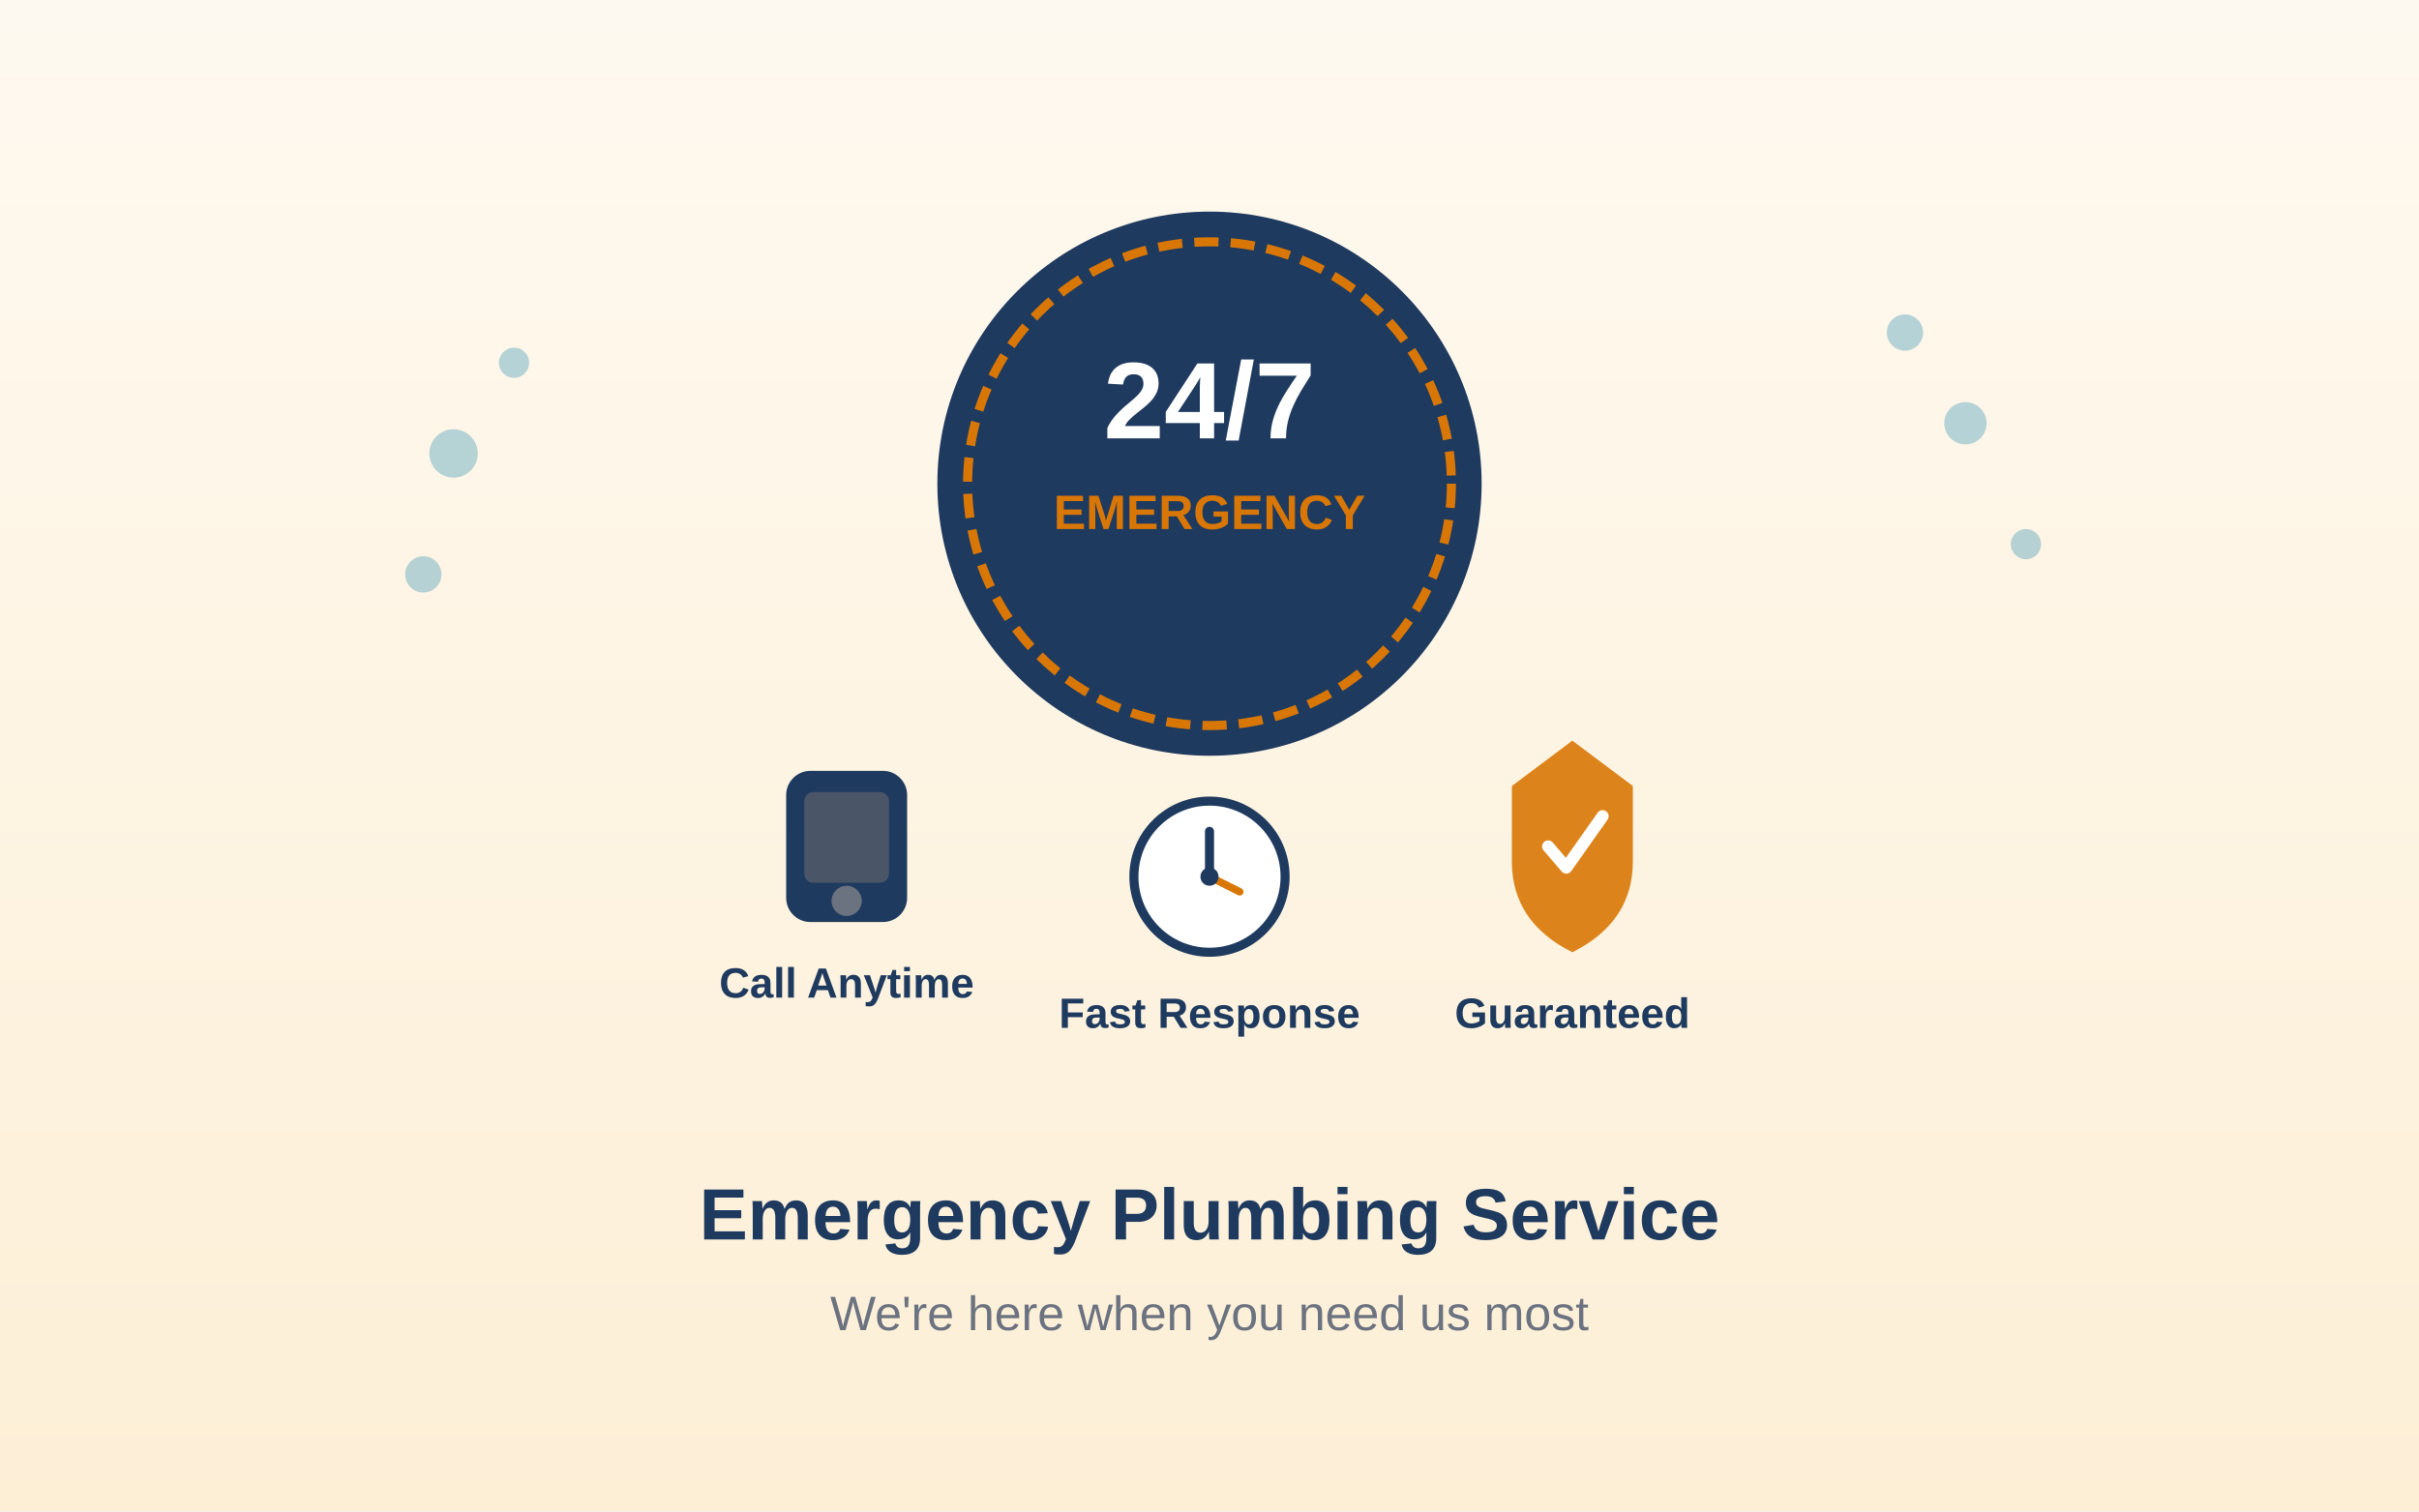
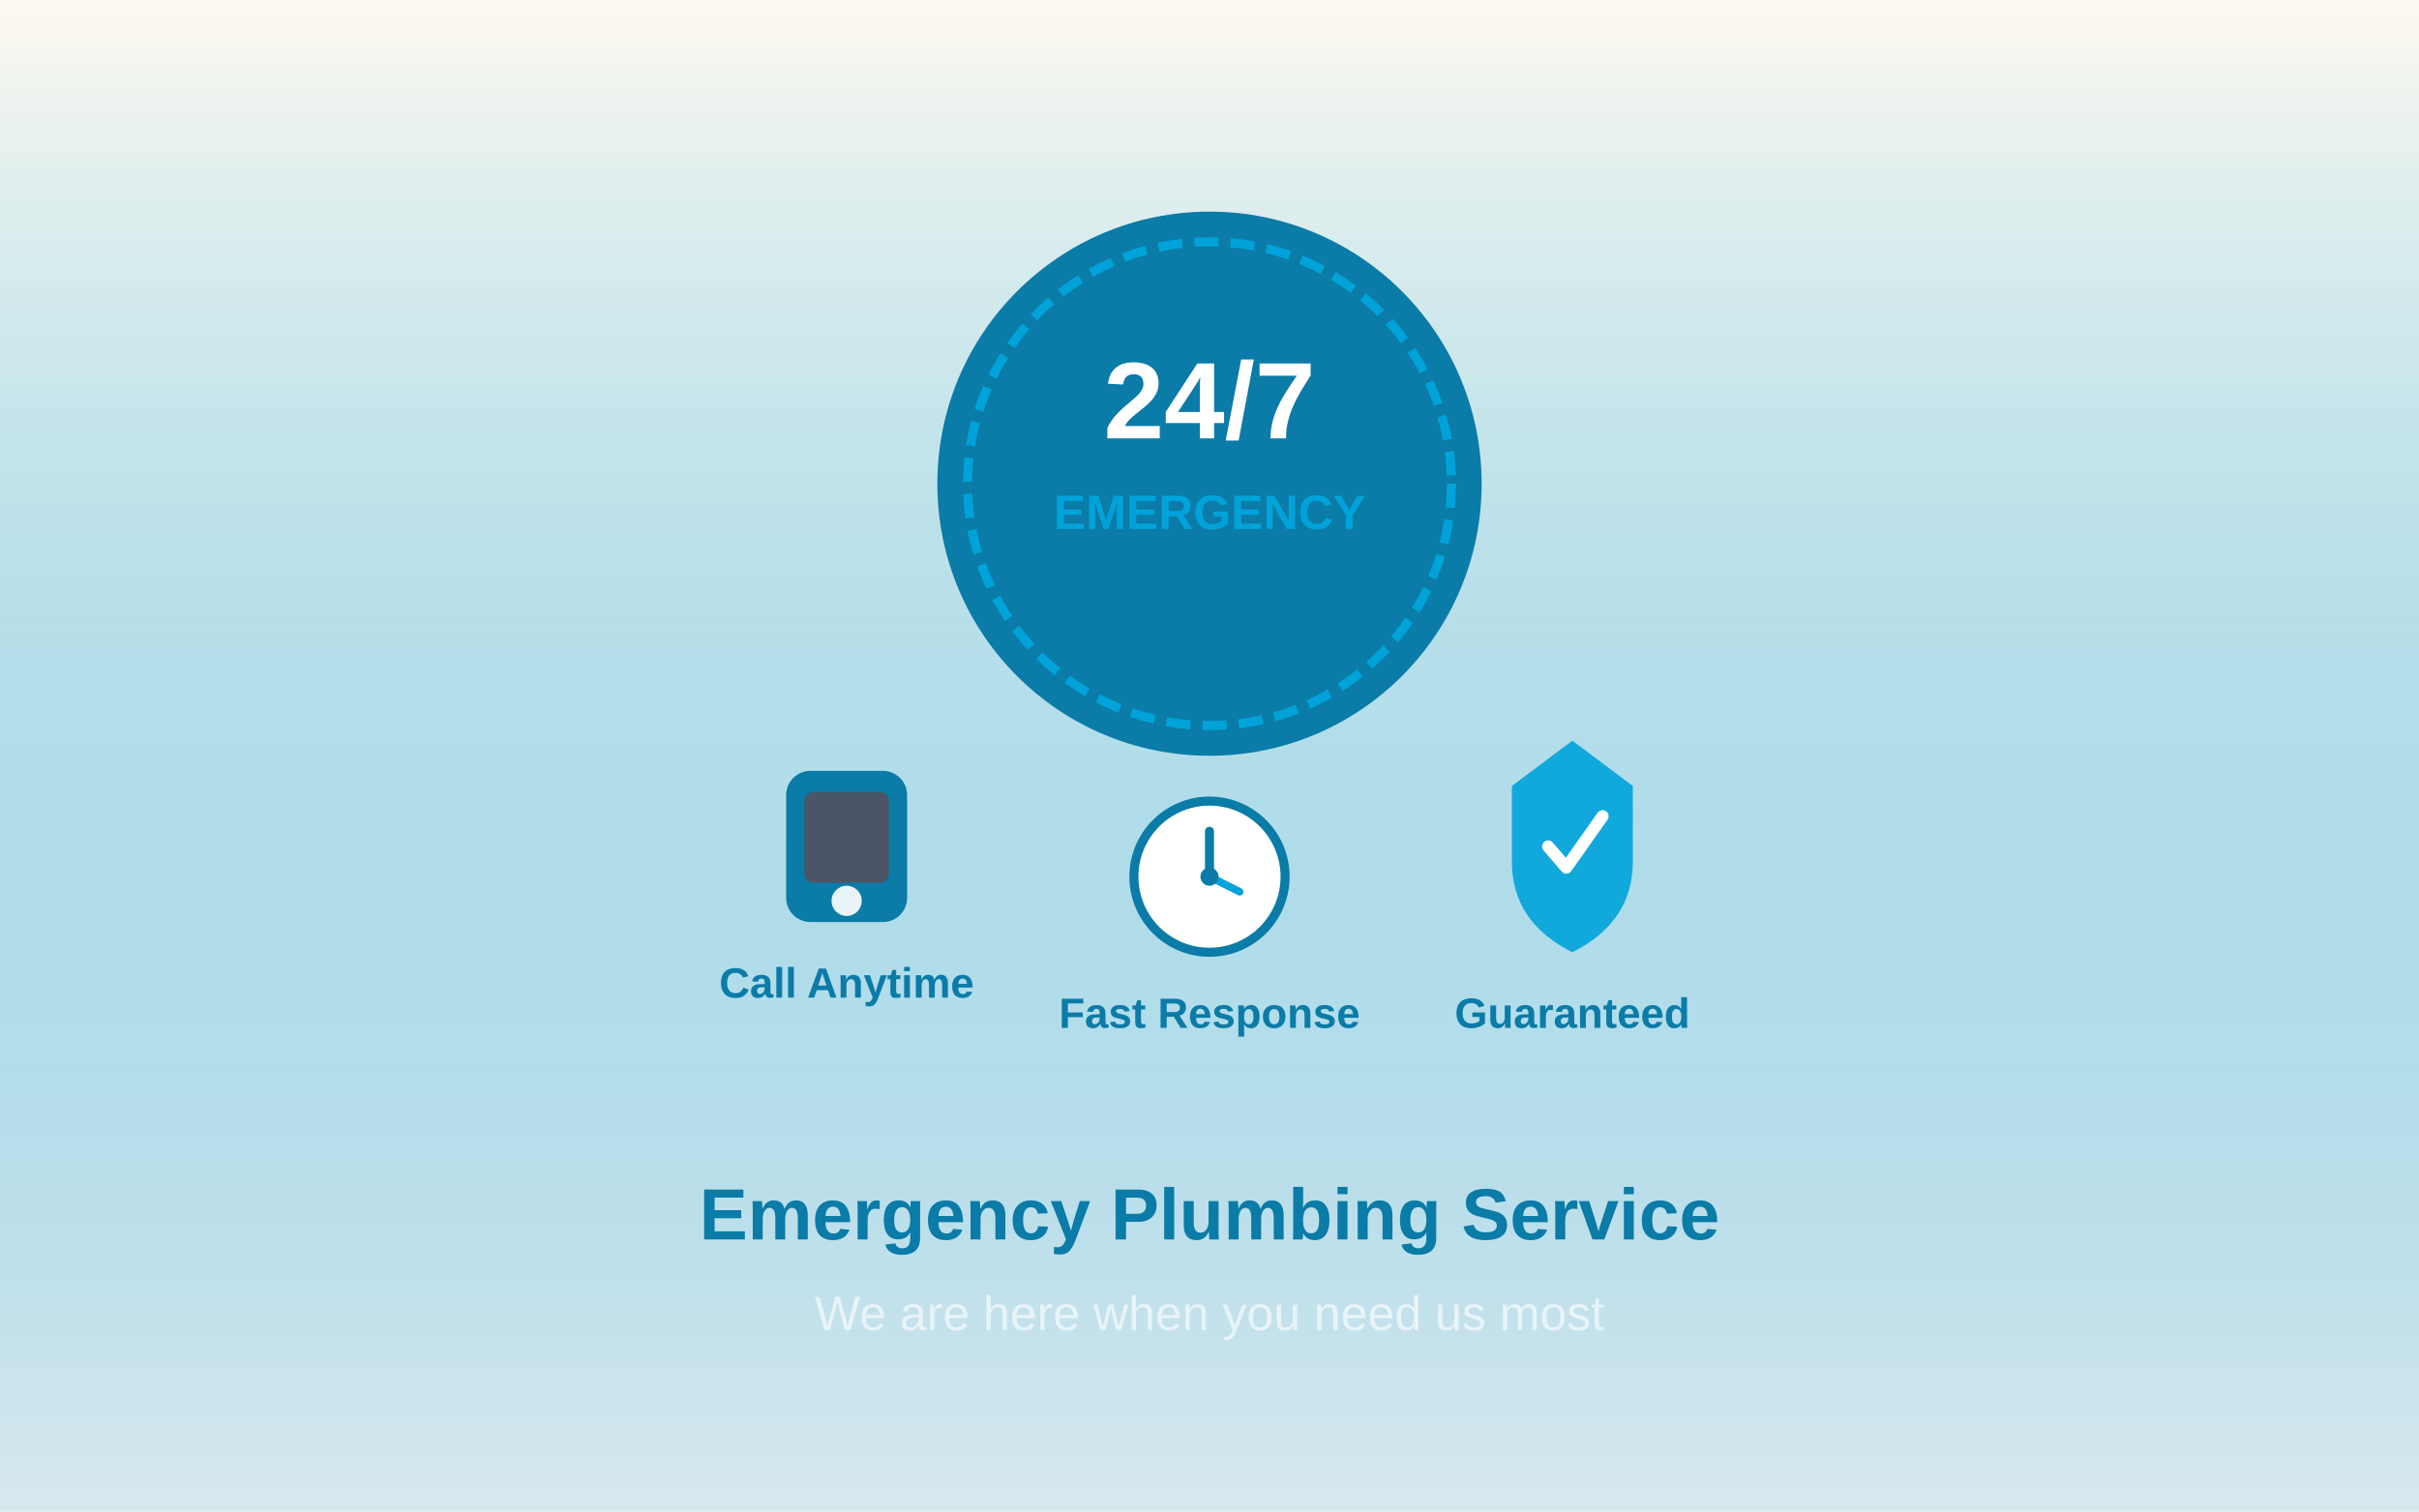
<svg xmlns="http://www.w3.org/2000/svg" viewBox="0 0 800 500" width="800" height="500">
  <defs>
    <linearGradient id="bg5" x1="0" y1="0" x2="0" y2="1">
      <stop offset="0%" stop-color="#fef9f0" />
-       <stop offset="100%" stop-color="#fdefd6" />
+       <stop offset="100%" stop-color="#00A3D9" stop-opacity="0.1" />
    </linearGradient>
  </defs>
  <rect width="800" height="500" fill="url(#bg5)" />
-   <circle cx="400" cy="160" r="90" fill="#1e3a5f" />
-   <circle cx="400" cy="160" r="80" fill="none" stroke="#d97706" stroke-width="3" stroke-dasharray="8 4" />
+   <circle cx="400" cy="160" r="90" fill="#0B7BA7" />
+   <circle cx="400" cy="160" r="80" fill="none" stroke="#00A3D9" stroke-width="3" stroke-dasharray="8 4" />
  <text x="400" y="145" text-anchor="middle" font-family="Arial, sans-serif" font-size="36" font-weight="900" fill="#fff">24/7</text>
-   <text x="400" y="175" text-anchor="middle" font-family="Arial, sans-serif" font-size="16" font-weight="600" fill="#d97706">EMERGENCY</text>
+   <text x="400" y="175" text-anchor="middle" font-family="Arial, sans-serif" font-size="16" font-weight="600" fill="#00A3D9">EMERGENCY</text>
  <g transform="translate(280, 280)">
-     <rect x="-20" y="-25" width="40" height="50" rx="8" fill="#1e3a5f" />
+     <rect x="-20" y="-25" width="40" height="50" rx="8" fill="#0B7BA7" />
    <rect x="-14" y="-18" width="28" height="30" rx="3" fill="#4a5568" />
-     <circle cx="0" cy="18" r="5" fill="#6b7280" />
+     <circle cx="0" cy="18" r="5" fill="#E8F4F8" />
  </g>
-   <text x="280" y="330" text-anchor="middle" font-family="Arial" font-size="14" font-weight="600" fill="#1e3a5f">Call Anytime</text>
+   <text x="280" y="330" text-anchor="middle" font-family="Arial" font-size="14" font-weight="600" fill="#0B7BA7">Call Anytime</text>
  <g transform="translate(400, 290)">
-     <circle cx="0" cy="0" r="25" fill="#fff" stroke="#1e3a5f" stroke-width="3" />
-     <line x1="0" y1="0" x2="0" y2="-15" stroke="#1e3a5f" stroke-width="3" stroke-linecap="round" />
-     <line x1="0" y1="0" x2="10" y2="5" stroke="#d97706" stroke-width="2.5" stroke-linecap="round" />
-     <circle cx="0" cy="0" r="3" fill="#1e3a5f" />
+     <circle cx="0" cy="0" r="25" fill="#fff" stroke="#0B7BA7" stroke-width="3" />
+     <line x1="0" y1="0" x2="0" y2="-15" stroke="#0B7BA7" stroke-width="3" stroke-linecap="round" />
+     <line x1="0" y1="0" x2="10" y2="5" stroke="#00A3D9" stroke-width="2.5" stroke-linecap="round" />
+     <circle cx="0" cy="0" r="3" fill="#0B7BA7" />
  </g>
-   <text x="400" y="340" text-anchor="middle" font-family="Arial" font-size="14" font-weight="600" fill="#1e3a5f">Fast Response</text>
+   <text x="400" y="340" text-anchor="middle" font-family="Arial" font-size="14" font-weight="600" fill="#0B7BA7">Fast Response</text>
  <g transform="translate(520, 275)">
-     <path d="M0 -30 L20 -15 L20 10 Q20 30 0 40 Q-20 30 -20 10 L-20 -15Z" fill="#d97706" opacity="0.9" />
+     <path d="M0 -30 L20 -15 L20 10 Q20 30 0 40 Q-20 30 -20 10 L-20 -15Z" fill="#00A3D9" opacity="0.9" />
    <path d="M-8 5 L-2 12 L10 -5" stroke="#fff" stroke-width="4" fill="none" stroke-linecap="round" stroke-linejoin="round" />
  </g>
-   <text x="520" y="340" text-anchor="middle" font-family="Arial" font-size="14" font-weight="600" fill="#1e3a5f">Guaranteed</text>
-   <g opacity="0.3">
-     <circle cx="150" cy="150" r="8" fill="#0B7BA7" />
-     <circle cx="170" cy="120" r="5" fill="#0B7BA7" />
-     <circle cx="140" cy="190" r="6" fill="#0B7BA7" />
-     <circle cx="650" cy="140" r="7" fill="#0B7BA7" />
-     <circle cx="670" cy="180" r="5" fill="#0B7BA7" />
-     <circle cx="630" cy="110" r="6" fill="#0B7BA7" />
-   </g>
-   <text x="400" y="410" text-anchor="middle" font-family="Arial, sans-serif" font-size="24" font-weight="700" fill="#1e3a5f">Emergency Plumbing Service</text>
-   <text x="400" y="440" text-anchor="middle" font-family="Arial, sans-serif" font-size="16" fill="#6b7280">We're here when you need us most</text>
+   <text x="520" y="340" text-anchor="middle" font-family="Arial" font-size="14" font-weight="600" fill="#0B7BA7">Guaranteed</text>
+   <text x="400" y="410" text-anchor="middle" font-family="Arial, sans-serif" font-size="24" font-weight="700" fill="#0B7BA7">Emergency Plumbing Service</text>
+   <text x="400" y="440" text-anchor="middle" font-family="Arial, sans-serif" font-size="16" fill="#E8F4F8">We are here when you need us most</text>
</svg>
